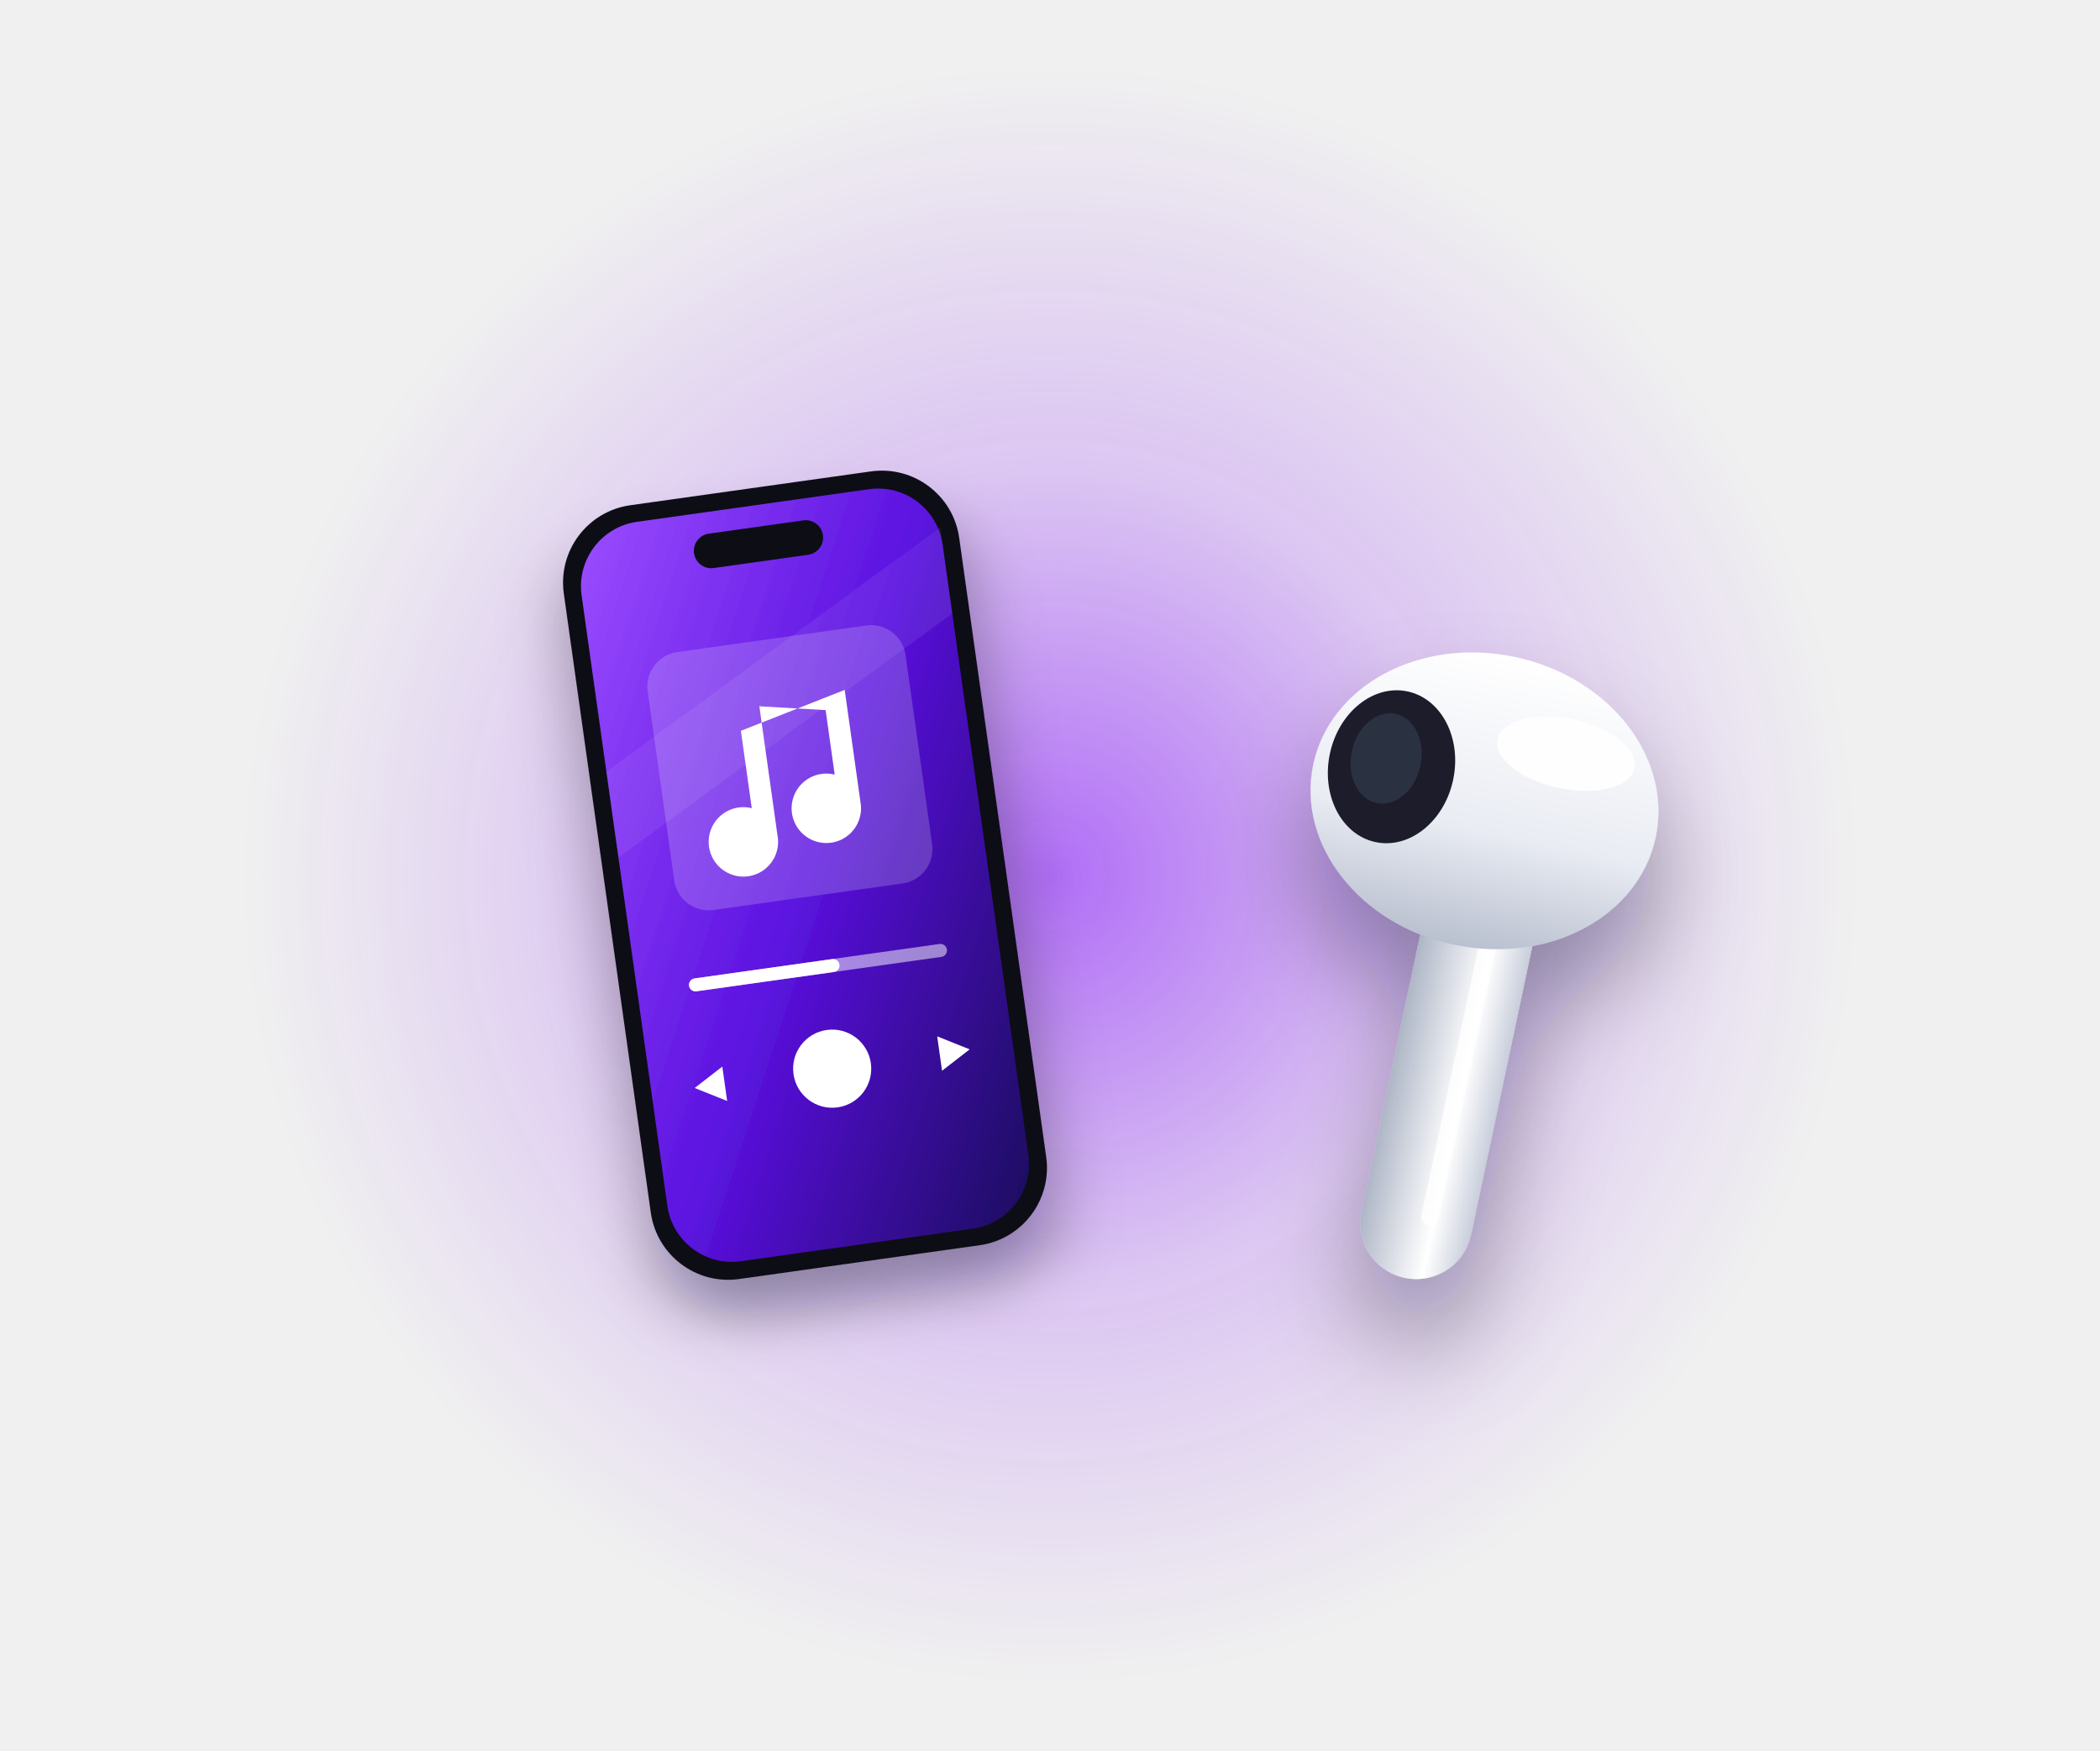
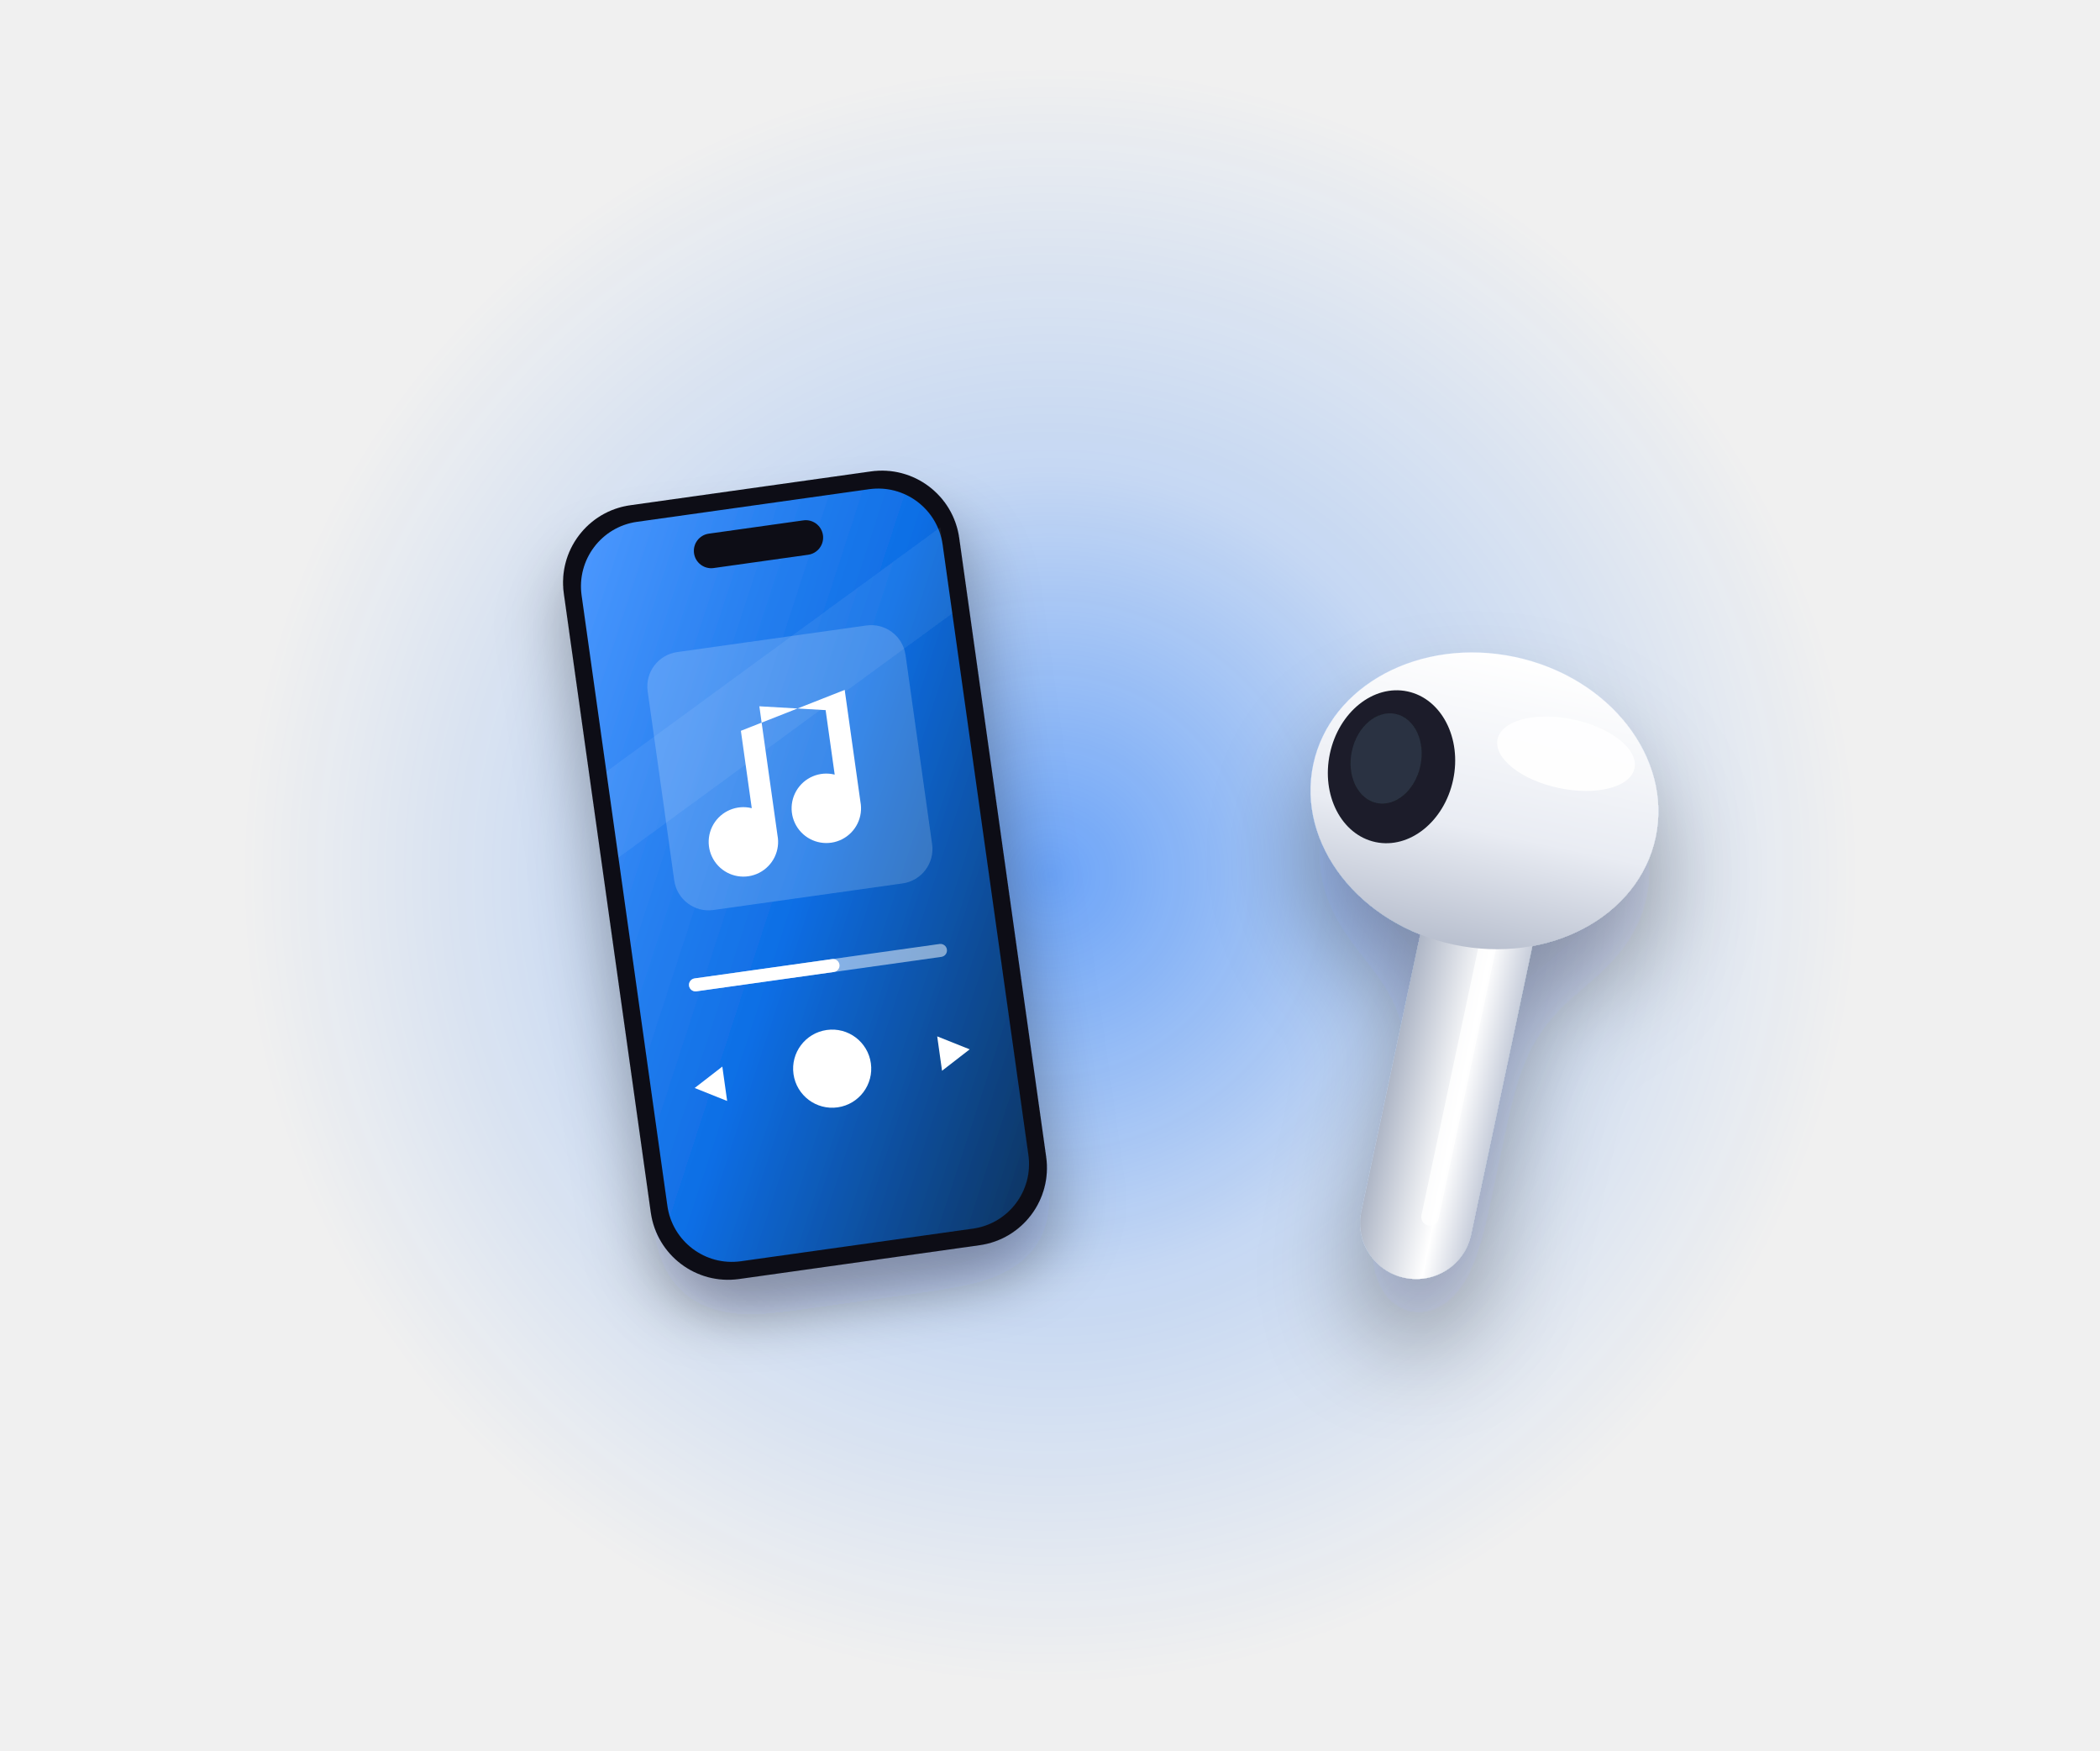
<svg xmlns="http://www.w3.org/2000/svg" viewBox="0 0 600 500">
  <defs>
    <radialGradient id="gillmegaaud" cx=".5" cy=".5" r=".5">
-       <stop offset="0" stop-color="#7D03FC" stop-opacity=".55" />
-       <stop offset=".5" stop-color="#7D03FC" stop-opacity=".18" />
-       <stop offset="1" stop-color="#7D03FC" stop-opacity="0" />
+       <stop offset="0" stop-color="#0066FF" stop-opacity=".55" />
+       <stop offset=".5" stop-color="#0066FF" stop-opacity=".18" />
+       <stop offset="1" stop-color="#0066FF" stop-opacity="0" />
    </radialGradient>
    <linearGradient id="willmegaaud" x1="0" y1="0" x2="0" y2="1">
      <stop offset="0" stop-color="#FFFFFF" />
      <stop offset=".6" stop-color="#E9ECF3" />
      <stop offset="1" stop-color="#B9C0CF" />
    </linearGradient>
    <linearGradient id="wsillmegaaud" x1="0" y1="0" x2="1" y2="0">
      <stop offset="0" stop-color="#C8CEDB" />
      <stop offset=".35" stop-color="#FFFFFF" />
      <stop offset="1" stop-color="#AEB6C6" />
    </linearGradient>
    <linearGradient id="millmegaaud" x1="0" y1="0" x2="1" y2="1">
      <stop offset="0" stop-color="#4A5366" />
      <stop offset=".45" stop-color="#232A38" />
      <stop offset="1" stop-color="#0C1019" />
    </linearGradient>
    <linearGradient id="mhillmegaaud" x1="0" y1="0" x2="1" y2="0">
      <stop offset="0" stop-color="#151A25" />
      <stop offset=".3" stop-color="#5A6478" />
      <stop offset=".55" stop-color="#262D3B" />
      <stop offset="1" stop-color="#0E121B" />
    </linearGradient>
    <linearGradient id="scillmegaaud" x1="0" y1="0" x2="1" y2="1">
-       <stop offset="0" stop-color="#9B4DFF" />
-       <stop offset=".5" stop-color="#5B12E0" />
-       <stop offset="1" stop-color="#1A0B5C" />
+       <stop offset="0" stop-color="#4D99FF" />
+       <stop offset=".5" stop-color="#0D6EE5" />
+       <stop offset="1" stop-color="#09335E" />
    </linearGradient>
    <linearGradient id="vlillmegaaud" x1="0" y1="0" x2="0" y2="1">
-       <stop offset="0" stop-color="#B57CFF" />
-       <stop offset="1" stop-color="#7D03FC" />
+       <stop offset="0" stop-color="#7CB4FF" />
+       <stop offset="1" stop-color="#0066FF" />
    </linearGradient>
    <linearGradient id="tanillmegaaud" x1="0" y1="0" x2="1" y2="0">
      <stop offset="0" stop-color="#A88B62" />
      <stop offset=".5" stop-color="#D9C39C" />
      <stop offset="1" stop-color="#9B7E55" />
    </linearGradient>
    <linearGradient id="cardillmegaaud" x1="0" y1="0" x2="1" y2="1">
      <stop offset="0" stop-color="#FFFFFF" />
-       <stop offset="1" stop-color="#E4E1F5" />
+       <stop offset="1" stop-color="#E1EBF5" />
    </linearGradient>
    <linearGradient id="kraftillmegaaud" x1="0" y1="0" x2="1" y2="1">
      <stop offset="0" stop-color="#E8C79A" />
      <stop offset="1" stop-color="#B98B55" />
    </linearGradient>
    <filter id="billmegaaud" x="-50%" y="-50%" width="200%" height="200%">
      <feGaussianBlur stdDeviation="12" />
    </filter>
    <filter id="sillmegaaud" x="-50%" y="-50%" width="200%" height="200%">
      <feGaussianBlur stdDeviation="4" />
    </filter>
    <filter id="dillmegaaud" x="-40%" y="-40%" width="180%" height="200%">
-       <feDropShadow dx="0" dy="18" stdDeviation="14" flood-color="#0B0620" flood-opacity=".35" />
+       <feDropShadow dx="0" dy="18" stdDeviation="14" flood-color="#051321" flood-opacity=".35" />
    </filter>
  </defs>
  <circle cx="300" cy="250" r="230" fill="url(#gillmegaaud)" />
  <g transform="translate(230 250) rotate(-8) scale(0.62)" filter="url(#dillmegaaud)">
    <rect x="-92" y="-180" width="184" height="360" rx="36" fill="#0B0F18" />
    <rect x="-84" y="-172" width="168" height="344" rx="30" fill="url(#scillmegaaud)" />
    <rect x="-30" y="-162" width="60" height="16" rx="8" fill="#0B0F18" />
    <rect x="-60" y="-110" width="120" height="120" rx="16" fill="#fff" opacity=".18" />
    <path d="M-10 -80 V-20 a16 16 0 1 1 -10 -14 V-70 l50 -12 V-30 a16 16 0 1 1 -10 -14 V-74 Z" fill="#fff" />
    <rect x="-60" y="40" width="120" height="6" rx="3" fill="#fff" opacity=".5" />
    <rect x="-60" y="40" width="70" height="6" rx="3" fill="#fff" />
    <g fill="#fff">
      <circle cx="0" cy="90" r="18" />
      <path d="M-50 82 l-14 8 14 8z M50 82 l14 8 -14 8z" />
    </g>
    <path d="M-84 -60 L84 -150 V-110 L-84 -20 Z" fill="#fff" opacity=".07" />
  </g>
  <g transform="translate(430 230) rotate(0) scale(1.0)" filter="url(#dillmegaaud)">
    <g transform="rotate(12) scale(-1 1)">
      <rect x="-16" y="10" width="32" height="128" rx="16" fill="url(#wsillmegaaud)" />
      <rect x="-6" y="22" width="5" height="100" rx="2.5" fill="#fff" opacity=".8" />
      <ellipse cx="6" cy="0" rx="50" ry="42" fill="url(#willmegaaud)" />
      <ellipse cx="34" cy="-4" rx="18" ry="22" fill="#1B1F2A" />
      <ellipse cx="36" cy="-6" rx="10" ry="13" fill="#2C3242" />
      <ellipse cx="-14" cy="-18" rx="20" ry="10" fill="#fff" opacity=".9" />
    </g>
  </g>
</svg>
